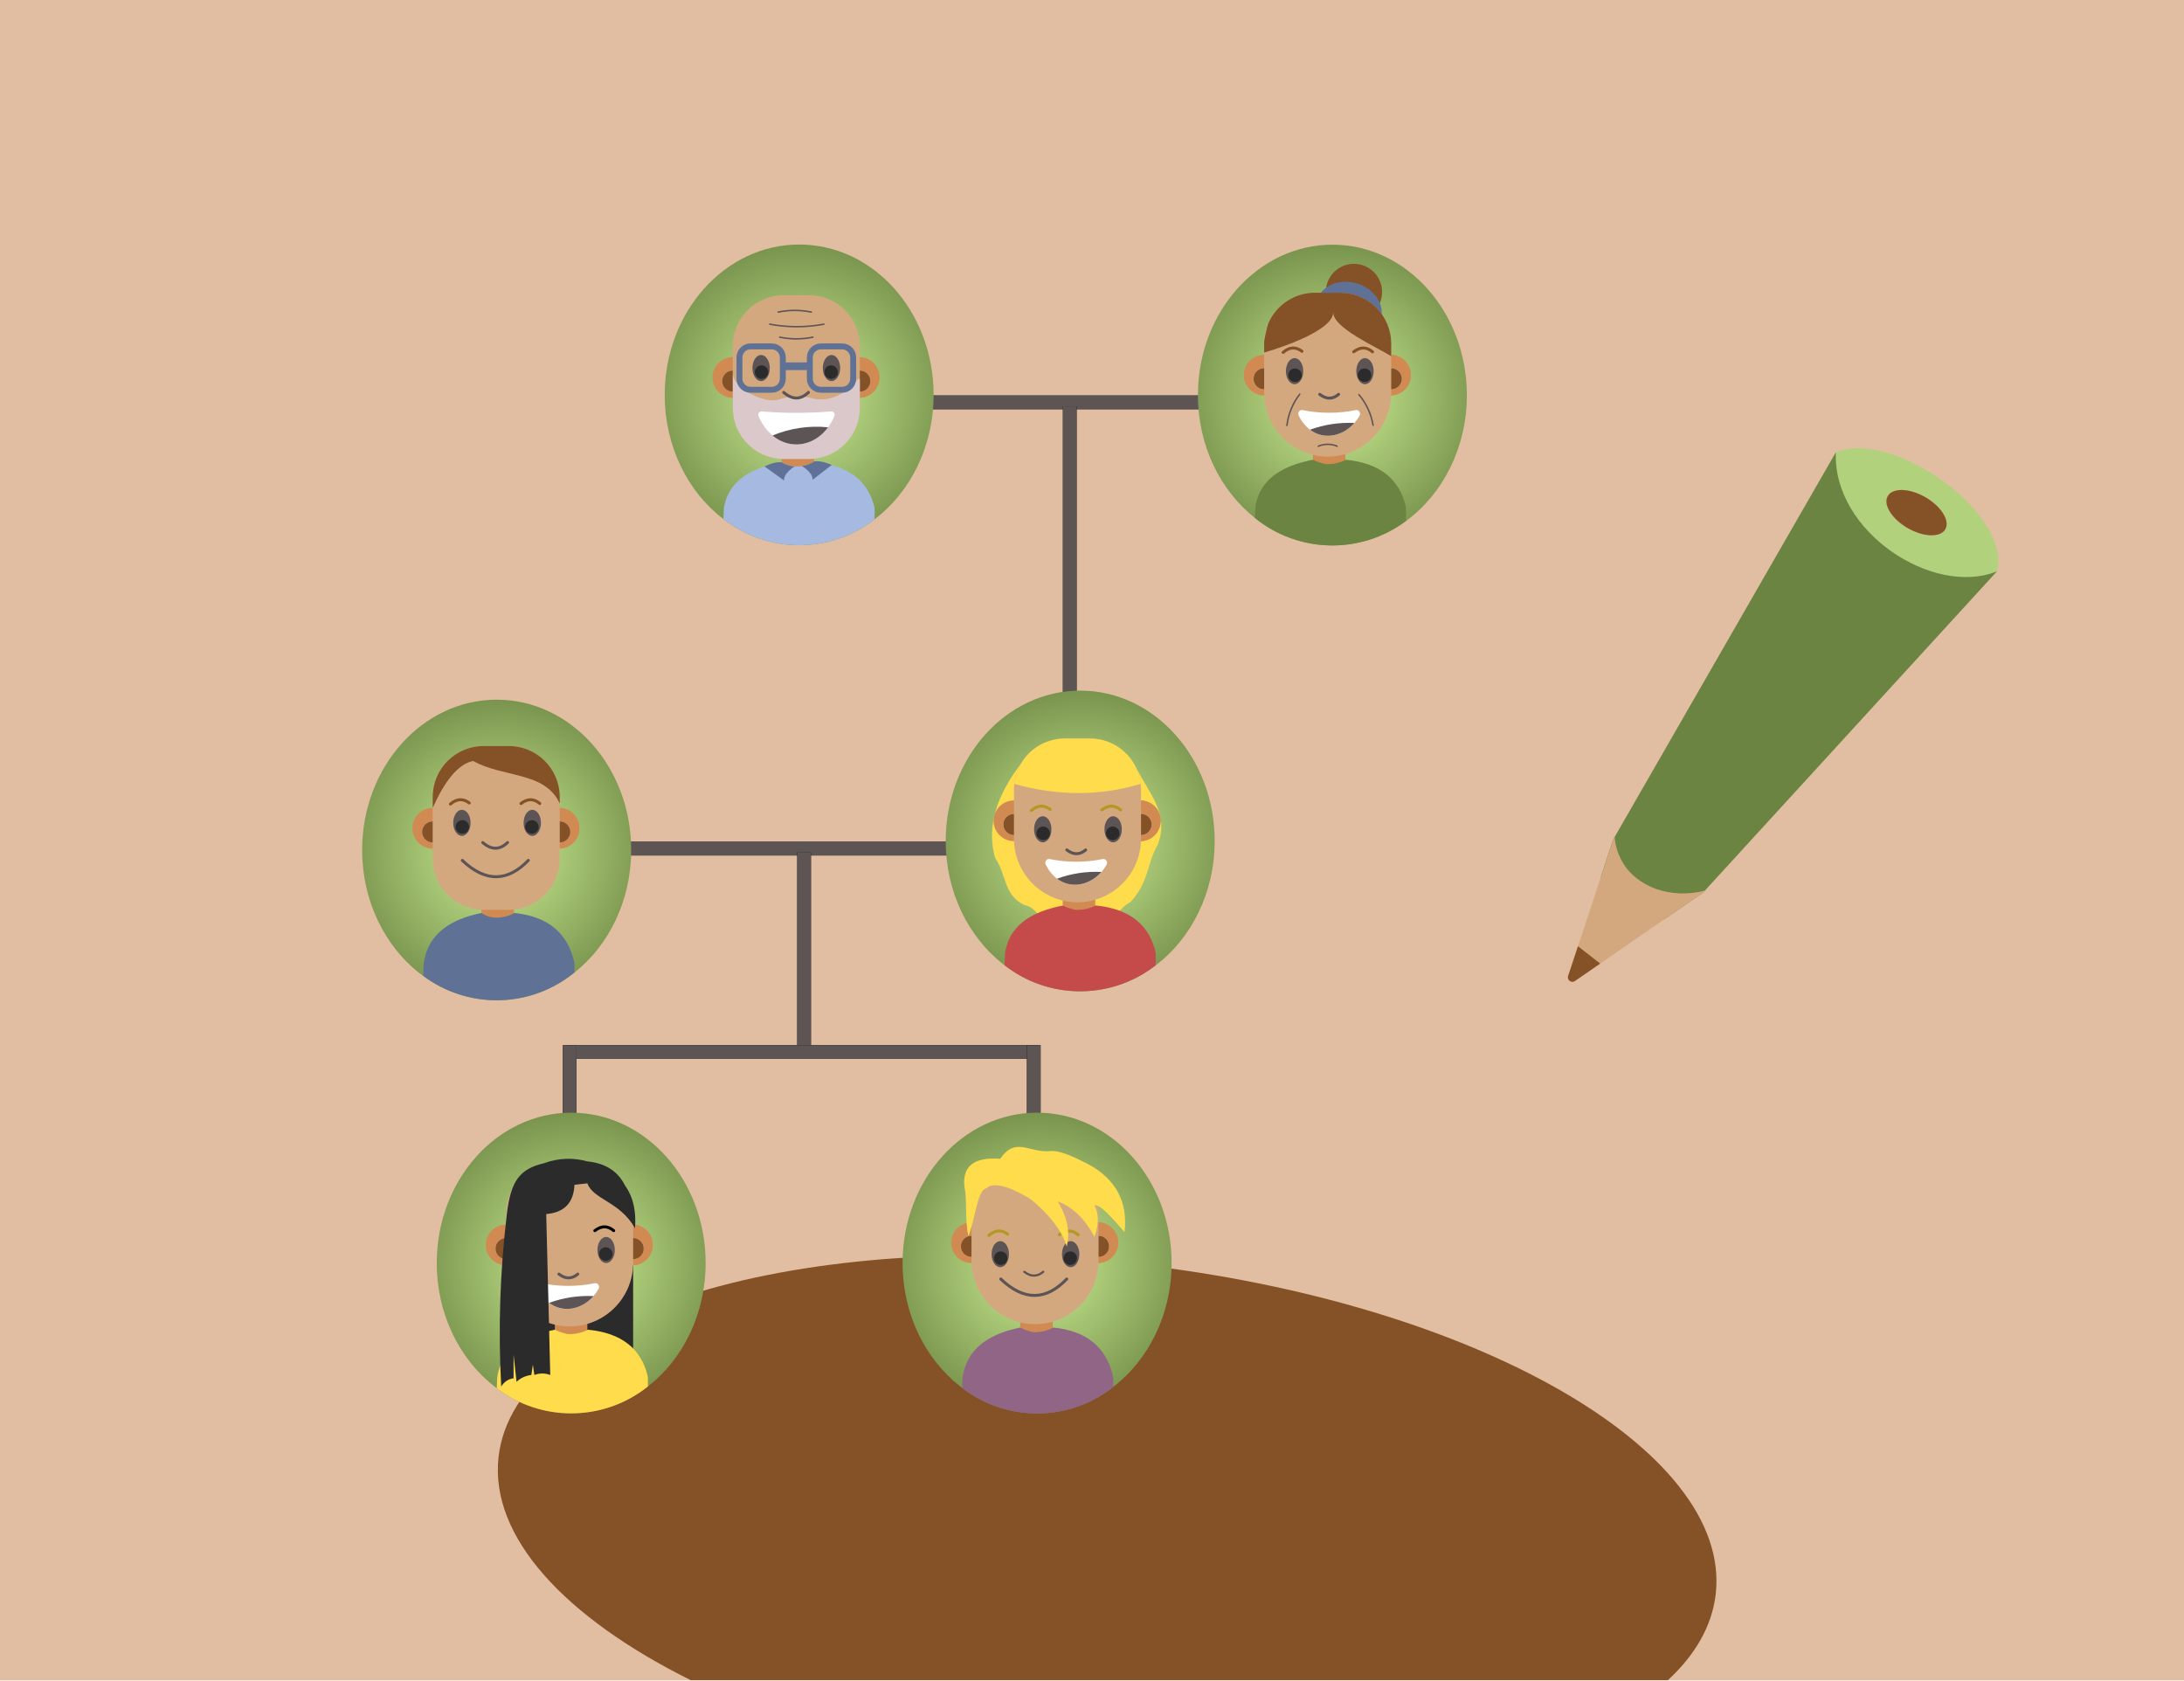
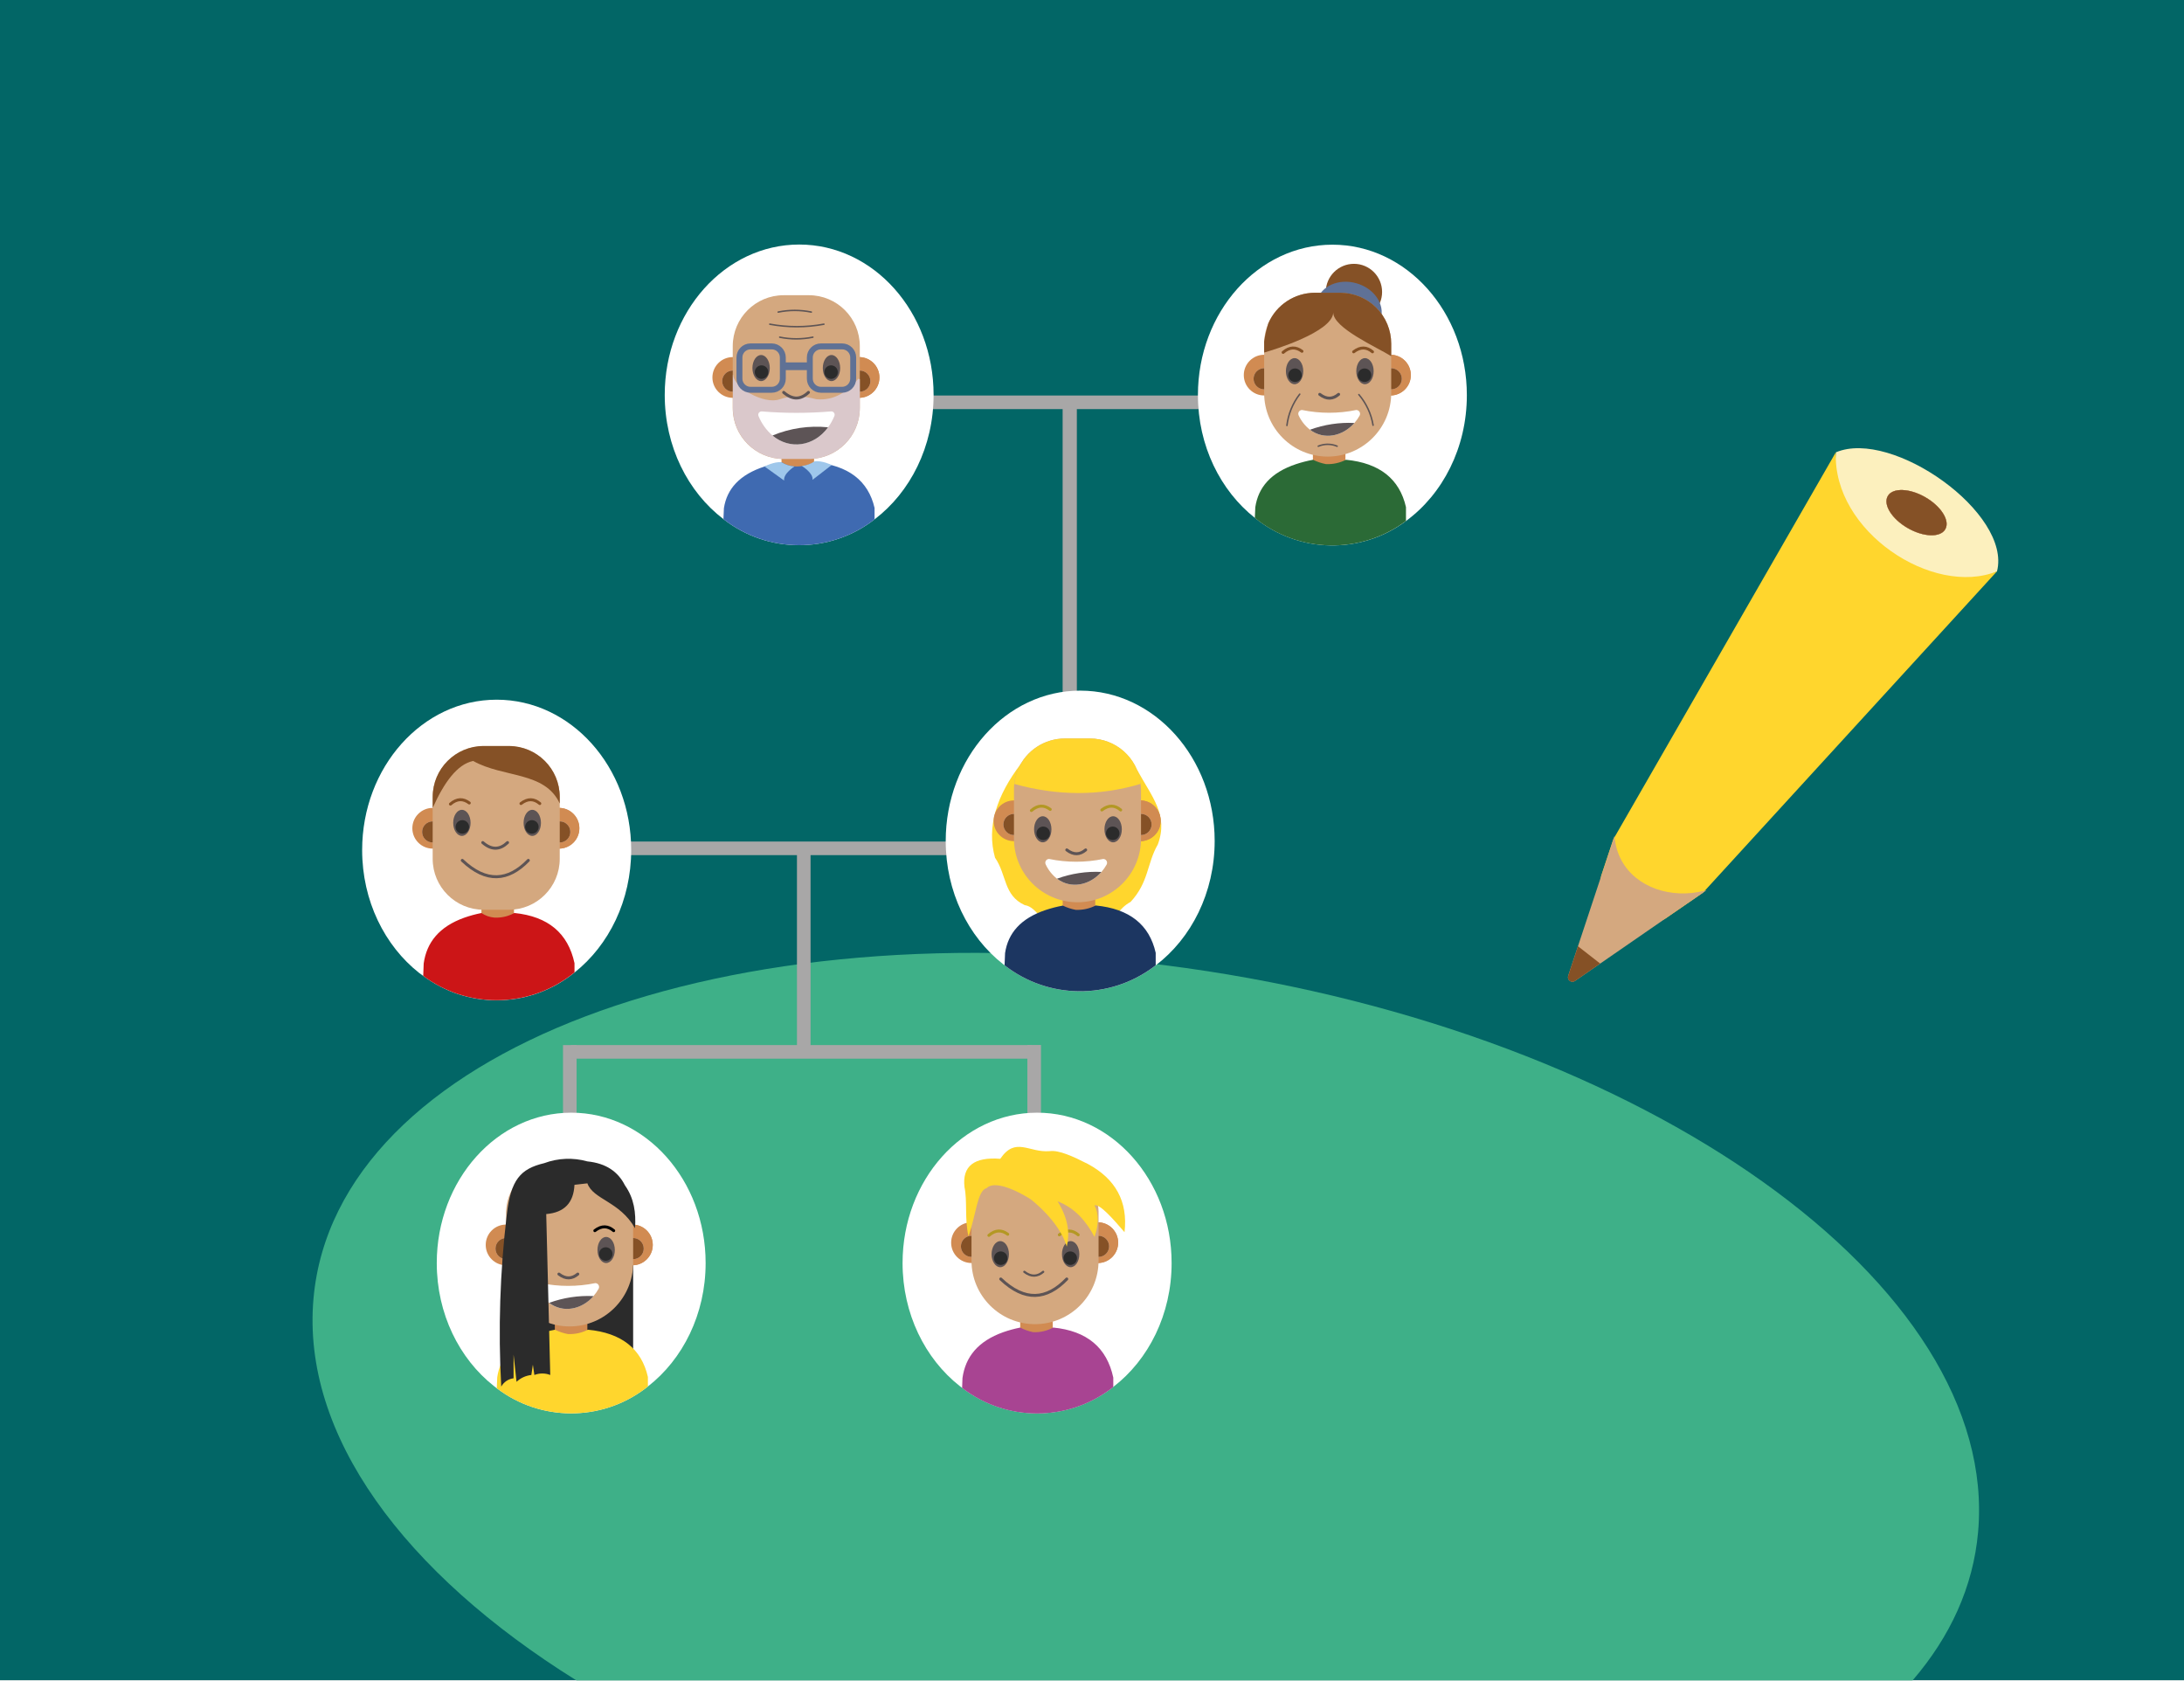
- <svg xmlns="http://www.w3.org/2000/svg" xmlns:xlink="http://www.w3.org/1999/xlink" id="badfea47-68b4-417b-a4e0-c97c105ce187" data-name="FamilyTree" viewBox="0 0 737.01 566.93">
-   <defs>
-     <radialGradient id="b4548bc4-32fe-428d-8d39-9e0b92c64423" cx="270.11" cy="133.69" r="60.25" gradientUnits="userSpaceOnUse">
-       <stop offset="0.28" stop-color="#b1d17d" />
-       <stop offset="1" stop-color="#6b8441" />
-     </radialGradient>
-     <radialGradient id="abeeb8be-d0e6-411e-ad78-456b247bf295" cx="450.02" cy="133.79" r="60.26" xlink:href="#b4548bc4-32fe-428d-8d39-9e0b92c64423" />
-     <radialGradient id="b501e94b-9a2d-4c02-8a13-83ab285b7b64" cx="364.96" cy="284.21" r="60.26" xlink:href="#b4548bc4-32fe-428d-8d39-9e0b92c64423" />
-     <radialGradient id="e3ecaebe-3403-4fe6-a34c-543ef65489fc" cx="168.04" cy="287.22" r="60.26" xlink:href="#b4548bc4-32fe-428d-8d39-9e0b92c64423" />
-     <radialGradient id="a507fdda-56c7-4429-beaa-abf152cd292e" cx="193.17" cy="426.62" r="60.26" xlink:href="#b4548bc4-32fe-428d-8d39-9e0b92c64423" />
-     <radialGradient id="f5c2ada9-a33e-46fc-8376-a13c535dfeed" cx="350.42" cy="426.62" r="60.26" xlink:href="#b4548bc4-32fe-428d-8d39-9e0b92c64423" />
-   </defs>
-   <g id="b9973af3-1556-4341-9f96-1354c5d66835" data-name="Layer 12">
-     <rect width="737.01" height="566.93" fill="#d18b52" opacity="0.5" />
-     <path d="M579,537.76c-1.21,10.76-6.86,20.57-16.16,29.17H233.1c-42.48-21.13-67.88-48.37-64.86-75.28,5.47-48.67,101.84-77.8,215.25-65.07S584.41,489.09,579,537.76Z" fill="#855126" />
+ <svg xmlns="http://www.w3.org/2000/svg" id="fda883bc-c050-4bc1-b500-dab132ead8b1" data-name="FamilyTree" viewBox="0 0 737.01 566.93">
+   <g id="b47a5b7b-1d94-4598-b896-1ae13f50b72b" data-name="Layer 12">
+     <rect width="737.01" height="566.93" fill="#026666" />
+     <path d="M667.52,517c-1.65,18.43-9.38,35.23-22.1,50H194.51c-58.1-36.19-92.84-82.84-88.71-128.93,7.48-83.35,139.29-133.24,294.4-111.44S675,433.62,667.52,517Z" fill="#3eb088" />
  </g>
-   <g id="b485e255-3128-44b4-811c-2776ad32e25c" data-name="Layer 11">
-     <rect x="295.13" y="133.45" width="147.92" height="4.62" />
-     <rect x="295.13" y="133.45" width="147.92" height="4.62" fill="#5d5454" />
-     <rect x="358.69" y="137.1" width="4.62" height="147.92" />
+   <g id="be9b2ec0-dec4-4896-b5dd-b7014a77ef13" data-name="Layer 11">
+     <rect x="358.69" y="137.1" width="4.62" height="147.92" fill="#fff" />
    <rect x="358.69" y="137.1" width="4.62" height="147.92" fill="#5d5454" />
-     <rect x="205.48" y="284.03" width="147.92" height="4.62" />
-     <rect x="205.48" y="284.03" width="147.92" height="4.62" fill="#5d5454" />
-     <rect x="269.04" y="287.67" width="4.62" height="67.3" />
-     <rect x="269.04" y="287.67" width="4.62" height="67.3" fill="#5d5454" />
-     <rect x="191.18" y="352.66" width="158.79" height="4.62" />
-     <rect x="191.18" y="352.66" width="158.79" height="4.62" fill="#5d5454" />
-     <rect x="346.54" y="352.66" width="4.62" height="67.3" />
-     <rect x="346.54" y="352.66" width="4.62" height="67.3" fill="#5d5454" />
-     <rect x="189.91" y="352.66" width="4.62" height="67.3" />
-     <rect x="189.91" y="352.66" width="4.62" height="67.3" fill="#5d5454" />
-     <path d="M619.57,152.61c-3.72,29.78,35.85,50.72,54.34,40.16C678.91,173.19,638.57,144.61,619.57,152.61Z" fill="#b1d17d" />
-     <path d="M673.91,192.77,575.3,300.54l-.63.69L562,309.94l-11.9,6.17-11.18-9,1.39-11.54,4.08-12.31.47-.82,74.67-129.85C618.33,179.3,652.33,201.55,673.91,192.77Z" fill="#6b8441" />
+     <path d="M619.57,152.61c-3.72,29.78,35.85,50.72,54.34,40.16C678.91,173.19,638.57,144.61,619.57,152.61Z" fill="#fcf0be" />
+     <path d="M673.91,192.77,575.3,300.54l-.63.69L562,309.94l-11.9,6.17-11.18-9,1.39-11.54,4.08-12.31.47-.82,74.67-129.85C618.33,179.3,652.33,201.55,673.91,192.77Z" fill="#ffd62d" />
    <ellipse cx="646.75" cy="172.98" rx="5.99" ry="11.2" transform="translate(173.57 646.59) rotate(-60)" fill="#d4a87f" />
    <ellipse cx="646.75" cy="172.98" rx="5.99" ry="11.2" transform="translate(173.57 646.59) rotate(-60)" fill="#d4a87f" />
    <ellipse cx="646.75" cy="172.98" rx="5.99" ry="11.2" transform="translate(173.57 646.59) rotate(-60)" fill="#d4a87f" />
    <ellipse cx="646.75" cy="172.98" rx="5.99" ry="11.2" transform="translate(173.57 646.59) rotate(-60)" fill="#d4a87f" />
    <ellipse cx="646.75" cy="172.98" rx="5.99" ry="11.2" transform="translate(173.57 646.59) rotate(-60)" fill="#855126" />
    <path d="M575.87,300.4l-1.2.83L562,309.94l-22,15.19-2.36,1.63L531.49,331a1.52,1.52,0,0,1-2.31-1.71l2.52-7.6.8-2.42,7.85-23.7,4.08-12.31.43-1.29c0,.16,0,.32,0,.47,1.07,11.69,10.8,18.58,22,19a29.89,29.89,0,0,0,8.39-.9Z" fill="#d4a87f" />
    <path d="M540,325.13l-2.35,1.62L531.49,331a1.51,1.51,0,0,1-2.31-1.71l2.52-7.59.8-2.42Z" fill="#855126" />
+     <rect x="358.69" y="137.1" width="4.59" height="97.93" fill="#a8a7a7" />
+     <rect x="268.94" y="284.54" width="4.59" height="68.95" fill="#a8a7a7" />
+     <rect x="346.7" y="352.6" width="4.59" height="97.93" fill="#a8a7a7" />
+     <rect x="189.99" y="352.64" width="4.59" height="97.93" fill="#a8a7a7" />
+     <rect x="356.67" y="76.79" width="4.59" height="117.9" transform="translate(223.23 494.71) rotate(-90)" fill="#a8a7a7" />
+     <rect x="268.08" y="277.22" width="4.59" height="155.43" transform="translate(-84.56 625.3) rotate(-90)" fill="#a8a7a7" />
+     <rect x="256.16" y="221.64" width="4.59" height="129.22" transform="translate(-27.79 544.7) rotate(-90)" fill="#a8a7a7" />
  </g>
-   <g id="ac91f9ed-80b2-4030-bb3f-f16720468973" data-name="Layer 5">
-     <path d="M315.05,133.24c0,17.47-7.9,32.88-19.92,42a41.49,41.49,0,0,1-51-.08c-12-9.14-19.81-24.5-19.81-41.92,0-28,20.32-50.73,45.39-50.73S315.05,105.22,315.05,133.24Z" fill="url(#b4548bc4-32fe-428d-8d39-9e0b92c64423)" />
+   <g id="a7b5294b-666a-44e3-96c0-391ca4de8974" data-name="Layer 5">
+     <path d="M315.05,133.24c0,17.47-7.9,32.88-19.92,42a41.49,41.49,0,0,1-51-.08c-12-9.14-19.81-24.5-19.81-41.92,0-28,20.32-50.73,45.39-50.73S315.05,105.22,315.05,133.24Z" fill="#fff" />
    <rect x="263.73" y="153.43" width="10.98" height="6.04" fill="#d18b52" />
    <circle cx="247.28" cy="127.36" r="6.87" fill="#d18b52" />
    <circle cx="289.9" cy="127.36" r="6.87" fill="#d18b52" />
    <circle cx="289.9" cy="127.36" r="6.87" fill="#d18b52" />
    <circle cx="247.28" cy="128.6" r="3.57" fill="#dac8cb" />
    <circle cx="247.28" cy="128.6" r="3.57" fill="#855126" />
    <circle cx="290.15" cy="128.6" r="3.57" fill="#dac8cb" />
    <circle cx="290.15" cy="128.6" r="3.57" fill="#855126" />
    <rect x="247.27" y="99.61" width="42.88" height="55.25" rx="17.19" fill="#d4a87f" />
    <path d="M290.15,127.94v9.73A17.19,17.19,0,0,1,273,154.86h-8.5a17.19,17.19,0,0,1-17.19-17.19V126.56l.11-.11c0,4.17,10.39,10.21,15.74,8.26,3.54-1.25,7.65-1.26,12.35,0,6.18.54,10.44-2.63,14.13-6.9Z" fill="#dac8cb" />
    <ellipse cx="256.84" cy="124.19" rx="2.93" ry="4.4" fill="#5d5455" />
    <ellipse cx="280.59" cy="124.19" rx="2.93" ry="4.4" fill="#5d5455" />
    <rect x="249.53" y="116.88" width="14.64" height="14.64" rx="3.74" fill="none" stroke="#5f7195" stroke-miterlimit="10" stroke-width="2" />
    <rect x="273.28" y="116.88" width="14.64" height="14.64" rx="3.74" fill="none" stroke="#5f7195" stroke-miterlimit="10" stroke-width="2" />
    <rect x="265.16" y="123.28" width="7.11" height="0.6" fill="none" stroke="#5f7195" stroke-miterlimit="10" stroke-width="2" />
    <path d="M264.46,132.4c3.05,2.65,5.82,2.41,8.36,0" fill="none" stroke="#5d5455" stroke-linecap="round" stroke-miterlimit="10" />
    <path d="M263.12,113.77a27.92,27.92,0,0,0,11.2,0" fill="none" stroke="#5d5455" stroke-linecap="round" stroke-miterlimit="10" stroke-width="0.5" />
    <path d="M259.77,109.39a49.94,49.94,0,0,0,18.26,0" fill="none" stroke="#5d5455" stroke-linecap="round" stroke-miterlimit="10" stroke-width="0.5" />
    <path d="M262.6,105.3a27.87,27.87,0,0,1,11.19,0" fill="none" stroke="#5d5455" stroke-linecap="round" stroke-miterlimit="10" stroke-width="0.5" />
    <path d="M281.58,140.35a17.84,17.84,0,0,1-2.14,3.83c-4.73,6.48-12.89,7.68-18.76,2.77a17.53,17.53,0,0,1-4.72-6.57,1.13,1.13,0,0,1,1.13-1.56,141.13,141.13,0,0,0,23.35,0A1.12,1.12,0,0,1,281.58,140.35Z" fill="#fff" />
    <circle cx="256.99" cy="125.56" r="2.28" fill="#2b2b2b" />
    <circle cx="280.46" cy="125.56" r="2.28" fill="#2b2b2b" />
    <path d="M279.44,144.18c-4.73,6.48-12.89,7.68-18.76,2.77A38.67,38.67,0,0,1,279.44,144.18Z" fill="#5d5456" />
-     <path d="M295.13,171.39v3.85a41.49,41.49,0,0,1-51-.08l.16-3.69c1-6.47,5.24-11.32,13.74-14.07a44.19,44.19,0,0,1,5.74-1.42,9.7,9.7,0,0,0,4.37,1.41h0a13.91,13.91,0,0,0,6.76-1.42C286.25,157,293,162.18,295.13,171.39Z" fill="#a6bae1" />
-     <path d="M264.62,162.15,258,157.4s3.23-1.72,5.74-1.42a9.7,9.7,0,0,0,4.37,1.41h0S264.24,159.81,264.62,162.15Z" fill="#5f7196" />
-     <path d="M274.2,161.9l6.47-5s-3.29-1.61-5.79-1.22a9.74,9.74,0,0,1-4.31,1.55h0S274.5,159.55,274.2,161.9Z" fill="#5f7196" />
+     <path d="M295.13,171.39v3.85a41.49,41.49,0,0,1-51-.08l.16-3.69c1-6.47,5.24-11.32,13.74-14.07a44.19,44.19,0,0,1,5.74-1.42,9.7,9.7,0,0,0,4.37,1.41h0a13.91,13.91,0,0,0,6.76-1.42C286.25,157,293,162.18,295.13,171.39Z" fill="#3f6ab1" />
+     <path d="M264.62,162.15,258,157.4s3.23-1.72,5.74-1.42a9.7,9.7,0,0,0,4.37,1.41h0S264.24,159.81,264.62,162.15Z" fill="#9ec7eb" />
+     <path d="M274.2,161.9l6.47-5s-3.29-1.61-5.79-1.22a9.74,9.74,0,0,1-4.31,1.55h0S274.5,159.55,274.2,161.9Z" fill="#9ec7eb" />
  </g>
-   <g id="ec9dc159-c320-4598-bc13-042abf8eff88" data-name="Layer 6">
-     <path d="M495,133.35c0,17.74-8.15,33.36-20.5,42.42a41.49,41.49,0,0,1-51-1c-11.64-9.18-19.25-24.33-19.25-41.47,0-28,20.33-50.74,45.39-50.74S495,105.32,495,133.35Z" fill="url(#abeeb8be-d0e6-411e-ad78-456b247bf295)" />
+   <g id="ff335383-f651-464f-85b5-b37fdfcb04c2" data-name="Layer 6">
+     <path d="M495,133.35c0,17.74-8.15,33.36-20.5,42.42a41.49,41.49,0,0,1-51-1c-11.64-9.18-19.25-24.33-19.25-41.47,0-28,20.33-50.74,45.39-50.74S495,105.32,495,133.35Z" fill="#fff" />
    <rect x="443.05" y="152.64" width="10.98" height="6.04" fill="#d18b52" />
    <circle cx="426.6" cy="126.57" r="6.87" fill="#d18b52" />
    <circle cx="469.23" cy="126.57" r="6.87" fill="#d18b52" />
    <circle cx="469.23" cy="126.57" r="6.87" fill="#d18b52" />
    <circle cx="426.6" cy="127.81" r="3.57" fill="#dac8cb" />
    <circle cx="426.6" cy="127.81" r="3.57" fill="#855126" />
    <circle cx="469.48" cy="127.81" r="3.57" fill="#dac8cb" />
    <circle cx="469.48" cy="127.81" r="3.57" fill="#855126" />
    <circle cx="456.9" cy="98.52" r="9.5" fill="#855126" />
    <ellipse cx="455.2" cy="104.44" rx="9.22" ry="11.2" transform="translate(230.06 513.62) rotate(-74.1)" fill="#5f7196" />
    <path d="M469.48,116v16.62a21.44,21.44,0,0,1-42.88,0V116c0-.23,0-.47,0-.7a16.91,16.91,0,0,1,1.4-6.16,17.19,17.19,0,0,1,15.77-10.33h8.5A17.19,17.19,0,0,1,469.48,116Z" fill="#d4a87f" />
    <path d="M445.36,133.06c2.32,1.79,4.43,1.64,6.37,0" fill="none" stroke="#5d5455" stroke-linecap="round" stroke-miterlimit="10" />
    <path d="M444.86,150.56a8.22,8.22,0,0,1,6.37,0" fill="none" stroke="#5d5455" stroke-linecap="round" stroke-miterlimit="10" stroke-width="0.5" />
    <path d="M456.8,118.71c2.32-1.79,4.43-1.63,6.36,0" fill="none" stroke="#855125" stroke-linecap="round" stroke-miterlimit="10" />
    <path d="M433,118.9c2.22-1.92,4.33-1.89,6.36-.37" fill="none" stroke="#855125" stroke-linecap="round" stroke-miterlimit="10" />
    <path d="M463.36,143.48a21.42,21.42,0,0,0-4.8-10.34" fill="none" stroke="#5d5455" stroke-linecap="round" stroke-miterlimit="10" stroke-width="0.5" />
    <path d="M434.28,143.56A21.52,21.52,0,0,1,438.61,133" fill="none" stroke="#5d5455" stroke-linecap="round" stroke-miterlimit="10" stroke-width="0.5" />
-     <path d="M474.46,171.12v4.65a41.49,41.49,0,0,1-51-1l.15-3.62c1-6.69,5.24-11.7,13.74-14.54a42.41,42.41,0,0,1,5.74-1.47,17.24,17.24,0,0,0,4.37,1.46h0a13.55,13.55,0,0,0,6.76-1.47C465.58,156.25,472.29,161.6,474.46,171.12Z" fill="#6b8441" />
+     <path d="M474.46,171.12v4.65a41.49,41.49,0,0,1-51-1l.15-3.62c1-6.69,5.24-11.7,13.74-14.54a42.41,42.41,0,0,1,5.74-1.47,17.24,17.24,0,0,0,4.37,1.46h0a13.55,13.55,0,0,0,6.76-1.47C465.58,156.25,472.29,161.6,474.46,171.12Z" fill="#2b6a36" />
    <ellipse cx="436.87" cy="125.24" rx="2.93" ry="4.4" fill="#5d5455" />
    <ellipse cx="460.62" cy="125.24" rx="2.93" ry="4.4" fill="#5d5455" />
    <circle cx="437.02" cy="126.6" r="2.28" fill="#2b2b2b" />
    <circle cx="460.49" cy="126.6" r="2.28" fill="#2b2b2b" />
    <path d="M469.48,116v4.19c-4.91-3.07-19.56-9.53-19.56-14.72-.3,6.58-20.21,12.59-23.32,13.49v-3c0-.23,0-.47,0-.7a40.82,40.82,0,0,1,1.4-6.16,17.19,17.19,0,0,1,15.77-10.33h8.5A17.19,17.19,0,0,1,469.48,116Z" fill="#855126" />
    <path d="M458.8,140.26a13.76,13.76,0,0,1-1.74,2.46c-4,4.56-10.29,5.83-15,2.28a13.18,13.18,0,0,1-3.83-4.86,1.27,1.27,0,0,1,1.16-1.8,45.25,45.25,0,0,0,18.29,0A1.29,1.29,0,0,1,458.8,140.26Z" fill="#fff" />
    <path d="M457.06,142.72c-4,4.56-10.29,5.83-15,2.28A38.31,38.31,0,0,1,457.06,142.72Z" fill="#5d5456" />
  </g>
-   <g id="a1c299dd-c3f3-4f6b-abe8-47cee1a2551c" data-name="Layer 7">
-     <path d="M409.9,283.77c0,17.44-7.87,32.82-19.87,41.94-.21.17-.42.32-.63.48A41.45,41.45,0,0,1,339,325.7c-.21-.14-.41-.3-.61-.46-11.64-9.18-19.25-24.33-19.25-41.47,0-28,20.33-50.74,45.39-50.74S409.9,255.74,409.9,283.77Z" fill="url(#b501e94b-9a2d-4c02-8a13-83ab285b7b64)" />
-     <path d="M344.53,257.7c-8.23,10.75-11.65,21.33-8.75,31.7,4,5.8,2.82,12.67,10,16,4.47.65,5.23,6.89,13.53,8l12.64-.77c4.72-2.64,5.49-6.12,9.57-8.3,6.18-6.64,5.49-13,9.2-19.4,3.68-10-2.06-16.08-6.89-25Z" fill="#ffdc4b" />
+   <g id="b335c0ed-2115-4365-8dfd-6385e65391e8" data-name="Layer 7">
+     <path d="M409.9,283.77c0,17.44-7.87,32.82-19.87,41.94-.21.17-.42.32-.63.48A41.45,41.45,0,0,1,339,325.7c-.21-.14-.41-.3-.61-.46-11.64-9.18-19.25-24.33-19.25-41.47,0-28,20.33-50.74,45.39-50.74S409.9,255.74,409.9,283.77Z" fill="#fff" />
+     <path d="M344.53,257.7c-8.23,10.75-11.65,21.33-8.75,31.7,4,5.8,2.82,12.67,10,16,4.47.65,5.23,6.89,13.53,8l12.64-.77c4.72-2.64,5.49-6.12,9.57-8.3,6.18-6.64,5.49-13,9.2-19.4,3.68-10-2.06-16.08-6.89-25Z" fill="#ffd62d" />
    <rect x="358.62" y="303.02" width="10.98" height="6.04" fill="#d18b52" />
    <circle cx="342.17" cy="276.95" r="6.87" fill="#d18b52" />
    <circle cx="384.8" cy="276.95" r="6.87" fill="#d18b52" />
    <circle cx="384.8" cy="276.95" r="6.87" fill="#d18b52" />
    <circle cx="342.17" cy="278.19" r="3.57" fill="#dac8cb" />
    <circle cx="342.17" cy="278.19" r="3.57" fill="#855126" />
    <circle cx="385.05" cy="278.19" r="3.57" fill="#dac8cb" />
    <circle cx="385.05" cy="278.19" r="3.57" fill="#855126" />
    <path d="M385.05,266.39V283a21.44,21.44,0,0,1-42.88,0V266.39c0-.23,0-.47,0-.7a11.52,11.52,0,0,1,.09-1.17,16.78,16.78,0,0,1,1.31-5,17.19,17.19,0,0,1,15.77-10.33h8.5a17.18,17.18,0,0,1,17,15A16.08,16.08,0,0,1,385.05,266.39Z" fill="#d4a87f" />
-     <path d="M384.9,264.18l-.1.34c-13.92,4.18-28.1,4-42.52,0a16.78,16.78,0,0,1,1.31-5,17.19,17.19,0,0,1,15.77-10.33h8.5A17.18,17.18,0,0,1,384.9,264.18Z" fill="#ffdc4b" />
-     <path d="M390,321.5v4.21c-.21.17-.42.32-.63.48A41.45,41.45,0,0,1,339,325.7l.17-4.12c1-6.69,5.24-11.7,13.74-14.54a42.41,42.41,0,0,1,5.74-1.47A17.24,17.24,0,0,0,363,307h0a13.55,13.55,0,0,0,6.76-1.47C381.15,306.63,387.86,312,390,321.5Z" fill="#c54b4b" />
+     <path d="M384.9,264.18l-.1.34c-13.92,4.18-28.1,4-42.52,0a16.78,16.78,0,0,1,1.31-5,17.19,17.19,0,0,1,15.77-10.33h8.5A17.18,17.18,0,0,1,384.9,264.18Z" fill="#ffd62d" />
+     <path d="M390,321.5v4.21c-.21.17-.42.32-.63.48A41.45,41.45,0,0,1,339,325.7l.17-4.12c1-6.69,5.24-11.7,13.74-14.54a42.41,42.41,0,0,1,5.74-1.47A17.24,17.24,0,0,0,363,307h0a13.55,13.55,0,0,0,6.76-1.47C381.15,306.63,387.86,312,390,321.5Z" fill="#1c3661" />
    <path d="M371.82,273.3c2.32-1.79,4.43-1.64,6.36,0" fill="none" stroke="#b39824" stroke-linecap="round" stroke-miterlimit="10" />
    <path d="M348.05,273.48c2.22-1.92,4.33-1.89,6.36-.37" fill="none" stroke="#b39824" stroke-linecap="round" stroke-miterlimit="10" />
    <ellipse cx="351.89" cy="279.82" rx="2.93" ry="4.4" fill="#5d5455" />
    <ellipse cx="375.64" cy="279.82" rx="2.93" ry="4.4" fill="#5d5455" />
    <circle cx="352.04" cy="281.18" r="2.28" fill="#2b2b2b" />
    <circle cx="375.5" cy="281.18" r="2.28" fill="#2b2b2b" />
    <path d="M360,286.78c2.33,1.79,4.43,1.64,6.37,0" fill="none" stroke="#5d5455" stroke-linecap="round" stroke-miterlimit="10" />
    <path d="M373.43,291.75a13.76,13.76,0,0,1-1.74,2.46c-4,4.56-10.29,5.83-15,2.28a13.18,13.18,0,0,1-3.83-4.86,1.27,1.27,0,0,1,1.16-1.8,45.25,45.25,0,0,0,18.29,0A1.29,1.29,0,0,1,373.43,291.75Z" fill="#fff" />
    <path d="M371.69,294.21c-4,4.56-10.29,5.83-15,2.28A38.31,38.31,0,0,1,371.69,294.21Z" fill="#5d5456" />
  </g>
-   <g id="bb48823b-1c01-4a2d-9d97-17020068bd05" data-name="Layer 8">
-     <path d="M213,286.79c0,17.07-7.54,32.17-19.11,41.35-.46.37-.92.73-1.39,1.07a41.43,41.43,0,0,1-49.66.09c-.46-.33-.93-.68-1.38-1-11.64-9.18-19.25-24.33-19.25-41.47,0-28,20.33-50.74,45.39-50.74S213,258.76,213,286.79Z" fill="url(#e3ecaebe-3403-4fe6-a34c-543ef65489fc)" />
+   <g id="add20d73-d39c-415c-9855-5ed92ef9f8c0" data-name="Layer 8">
+     <path d="M213,286.79c0,17.07-7.54,32.17-19.11,41.35-.46.37-.92.73-1.39,1.07a41.43,41.43,0,0,1-49.66.09c-.46-.33-.93-.68-1.38-1-11.64-9.18-19.25-24.33-19.25-41.47,0-28,20.33-50.74,45.39-50.74S213,258.76,213,286.79Z" fill="#fff" />
    <rect x="162.47" y="305.54" width="10.98" height="6.04" fill="#d18b52" />
    <circle cx="146.02" cy="279.47" r="6.87" fill="#d18b52" />
    <circle cx="188.64" cy="279.47" r="6.87" fill="#d18b52" />
    <circle cx="188.64" cy="279.47" r="6.87" fill="#d18b52" />
    <circle cx="146.02" cy="280.71" r="3.57" fill="#dac8cb" />
    <circle cx="146.02" cy="280.71" r="3.57" fill="#855126" />
    <circle cx="188.89" cy="280.71" r="3.57" fill="#dac8cb" />
    <circle cx="188.89" cy="280.71" r="3.57" fill="#855126" />
    <rect x="146.01" y="251.72" width="42.88" height="55.25" rx="17.19" fill="#d4a87f" />
-     <path d="M193.87,325v3.12c-.46.37-.92.73-1.39,1.07a41.43,41.43,0,0,1-49.66.09l.16-4.19c1-7.11,5.24-12.44,13.74-15.46a42.05,42.05,0,0,1,5.74-1.56,9.13,9.13,0,0,0,4.37,1.55h0a12.78,12.78,0,0,0,6.76-1.56C185,309.22,191.7,314.9,193.87,325Z" fill="#5f7195" />
+     <path d="M193.87,325v3.12c-.46.37-.92.73-1.39,1.07a41.43,41.43,0,0,1-49.66.09l.16-4.19c1-7.11,5.24-12.44,13.74-15.46a42.05,42.05,0,0,1,5.74-1.56,9.13,9.13,0,0,0,4.37,1.55h0a12.78,12.78,0,0,0,6.76-1.56C185,309.22,191.7,314.9,193.87,325Z" fill="#cc1517" />
    <path d="M175.8,271.13c2.32-1.79,4.43-1.64,6.36,0" fill="none" stroke="#855125" stroke-linecap="round" stroke-miterlimit="10" />
    <path d="M152,271.31c2.22-1.92,4.33-1.89,6.36-.37" fill="none" stroke="#855125" stroke-linecap="round" stroke-miterlimit="10" />
    <ellipse cx="155.87" cy="277.65" rx="2.93" ry="4.4" fill="#5d5455" />
    <ellipse cx="179.62" cy="277.65" rx="2.93" ry="4.4" fill="#5d5455" />
    <circle cx="179.49" cy="279.02" r="2.28" fill="#2b2b2b" />
    <circle cx="156.02" cy="279.02" r="2.28" fill="#2b2b2b" />
    <path d="M162.91,284.3c3.06,2.65,5.82,2.42,8.37,0" fill="none" stroke="#5d5455" stroke-linecap="round" stroke-miterlimit="10" />
    <path d="M188.89,268.91v2.22c-5-10.92-19-8.62-29.22-14.37-5.28,1.1-9.71,7.05-13.65,15.84,0,0,0-.05,0-.07v-3.62a17.19,17.19,0,0,1,17.19-17.19h8.5A17.19,17.19,0,0,1,188.89,268.91Z" fill="#855126" />
    <path d="M156,290.31c8.14,7.72,15.51,7,22.29,0" fill="none" stroke="#5d5455" stroke-linecap="round" stroke-miterlimit="10" />
  </g>
-   <g id="f0262539-0e5b-4dcd-a719-afb9fc338208" data-name="Layer 9">
-     <path d="M238.12,426.18c0,17.25-7.7,32.49-19.48,41.64l-1,.78a41.45,41.45,0,0,1-50-.18l-1-.77c-11.64-9.18-19.25-24.33-19.25-41.47,0-28,20.33-50.74,45.39-50.74S238.12,398.15,238.12,426.18Z" fill="url(#a507fdda-56c7-4429-beaa-abf152cd292e)" />
+   <g id="f4211c15-21db-45b5-a1f2-def9901b27a3" data-name="Layer 9">
+     <path d="M238.12,426.18c0,17.25-7.7,32.49-19.48,41.64l-1,.78a41.45,41.45,0,0,1-50-.18l-1-.77c-11.64-9.18-19.25-24.33-19.25-41.47,0-28,20.33-50.74,45.39-50.74S238.12,398.15,238.12,426.18Z" fill="#fff" />
    <polygon points="213.66 426.42 213.66 456.46 181.99 456.46 181.99 442.17 213.66 426.42" fill="#2b2b2b" />
    <rect x="187.23" y="446.13" width="10.98" height="6.04" fill="#d18b52" />
    <circle cx="213.41" cy="420.06" r="6.87" fill="#d18b52" />
    <circle cx="213.41" cy="420.06" r="6.87" fill="#d18b52" />
    <circle cx="170.78" cy="420.06" r="6.87" fill="#d18b52" />
    <circle cx="213.66" cy="421.3" r="3.57" fill="#dac8cb" />
    <circle cx="213.66" cy="421.3" r="3.57" fill="#855126" />
    <circle cx="170.78" cy="421.3" r="3.57" fill="#dac8cb" />
    <circle cx="170.78" cy="421.3" r="3.57" fill="#855126" />
    <path d="M213.66,409.5v16.62a21.44,21.44,0,0,1-42.88,0V409.5c0-.23,0-.47,0-.7a11.52,11.52,0,0,1,.09-1.17,16.78,16.78,0,0,1,1.31-5A17.19,17.19,0,0,1,188,392.31h8.5a17.18,17.18,0,0,1,17,15A16.08,16.08,0,0,1,213.66,409.5Z" fill="#d4a87f" />
-     <path d="M218.64,464.61v3.21l-1,.78a41.45,41.45,0,0,1-50-.18l.16-3.73c1-6.68,5.24-11.7,13.74-14.54a44,44,0,0,1,5.74-1.47,17.24,17.24,0,0,0,4.37,1.46h0a13.44,13.44,0,0,0,6.76-1.47C209.76,449.75,216.47,455.09,218.64,464.61Z" fill="#ffdc4b" />
+     <path d="M218.64,464.61v3.21l-1,.78a41.45,41.45,0,0,1-50-.18l.16-3.73c1-6.68,5.24-11.7,13.74-14.54a44,44,0,0,1,5.74-1.47,17.24,17.24,0,0,0,4.37,1.46h0a13.44,13.44,0,0,0,6.76-1.47C209.76,449.75,216.47,455.09,218.64,464.61Z" fill="#ffd62d" />
    <path d="M188.61,429.9c2.33,1.79,4.43,1.63,6.37,0" fill="none" stroke="#5d5455" stroke-linecap="round" stroke-miterlimit="10" />
    <path d="M202,434.87a13.76,13.76,0,0,1-1.74,2.46c-4,4.56-10.29,5.83-15,2.28a13.18,13.18,0,0,1-3.83-4.86,1.27,1.27,0,0,1,1.16-1.8,45.25,45.25,0,0,0,18.29,0A1.29,1.29,0,0,1,202,434.87Z" fill="#fff" />
    <path d="M200.3,437.33c-4,4.56-10.29,5.83-15,2.28A38.31,38.31,0,0,1,200.3,437.33Z" fill="#5d5456" />
    <path d="M200.73,415.25c2.33-1.8,4.43-1.64,6.37,0" fill="none" stroke="#000" stroke-linecap="round" stroke-miterlimit="10" />
    <path d="M177,415.43c2.22-1.92,4.33-1.89,6.36-.37" fill="none" stroke="#855125" stroke-linecap="round" stroke-miterlimit="10" />
    <ellipse cx="180.8" cy="421.77" rx="2.93" ry="4.4" fill="#5d5455" />
    <ellipse cx="204.55" cy="421.77" rx="2.93" ry="4.4" fill="#5d5455" />
    <circle cx="180.95" cy="423.13" r="2.28" fill="#2b2b2b" />
    <circle cx="204.42" cy="423.13" r="2.28" fill="#2b2b2b" />
    <path d="M193.86,399.78c-.28,6-3.35,9.35-9.53,9.87l1.36,54.3a7.3,7.3,0,0,0-5.36,0l-.51-3.49-.51,3.49a8.62,8.62,0,0,0-5,2.3l-1-9.19v8a5.55,5.55,0,0,0-4.17,2.81A335.81,335.81,0,0,1,171,410c1.34-12,4.66-15.62,12.66-17.53a23.52,23.52,0,0,1,14.56-.59c6.34.63,10.38,3.51,12.67,8.08,3.1,4.36,3.77,9.29,3.41,14.47-5.2-9.11-14.13-9.66-16.08-15.15Z" fill="#2b2b2b" />
  </g>
-   <g id="e6c516a3-9071-4496-81b2-ffb84de5bbad" data-name="Layer 10">
-     <path d="M395.37,426.18c0,17.34-7.79,32.66-19.68,41.79-.27.22-.54.43-.82.63a41.43,41.43,0,0,1-50.2-.32q-.42-.3-.84-.63c-11.64-9.18-19.25-24.33-19.25-41.47,0-28,20.33-50.74,45.39-50.74S395.37,398.15,395.37,426.18Z" fill="url(#f5c2ada9-a33e-46fc-8376-a13c535dfeed)" />
+   <g id="a7a2d2bd-175e-4d58-822e-b8b6cd197d73" data-name="Layer 10">
+     <path d="M395.37,426.18c0,17.34-7.79,32.66-19.68,41.79-.27.22-.54.43-.82.63a41.43,41.43,0,0,1-50.2-.32q-.42-.3-.84-.63c-11.64-9.18-19.25-24.33-19.25-41.47,0-28,20.33-50.74,45.39-50.74S395.37,398.15,395.37,426.18Z" fill="#fff" />
    <rect x="344.28" y="445.37" width="10.98" height="6.04" fill="#d18b52" />
    <circle cx="327.84" cy="419.3" r="6.87" fill="#d18b52" />
    <circle cx="370.46" cy="419.3" r="6.87" fill="#d18b52" />
    <circle cx="370.46" cy="419.3" r="6.87" fill="#d18b52" />
    <circle cx="327.84" cy="420.54" r="3.57" fill="#dac8cb" />
    <circle cx="327.84" cy="420.54" r="3.57" fill="#855126" />
    <circle cx="370.71" cy="420.54" r="3.57" fill="#dac8cb" />
    <circle cx="370.71" cy="420.54" r="3.57" fill="#855126" />
    <path d="M370.72,408.74v16.62a21.44,21.44,0,0,1-42.88,0V408.74c0-.23,0-.47,0-.7a11.52,11.52,0,0,1,.09-1.17,16.78,16.78,0,0,1,1.31-5A17.19,17.19,0,0,1,345,391.55h8.5a17.18,17.18,0,0,1,17,15A16.08,16.08,0,0,1,370.72,408.74Z" fill="#d4a87f" />
-     <path d="M375.69,464.83V468c-.27.22-.54.43-.82.63a41.43,41.43,0,0,1-50.2-.32l.13-3.36c1-7.1,5.24-12.42,13.74-15.44a42.05,42.05,0,0,1,5.74-1.56,16.29,16.29,0,0,0,4.37,1.55h0a12.78,12.78,0,0,0,6.76-1.56C366.81,449.05,373.52,454.73,375.69,464.83Z" fill="#906586" />
+     <path d="M375.69,464.83V468c-.27.22-.54.43-.82.63a41.43,41.43,0,0,1-50.2-.32l.13-3.36c1-7.1,5.24-12.42,13.74-15.44a42.05,42.05,0,0,1,5.74-1.56,16.29,16.29,0,0,0,4.37,1.55h0a12.78,12.78,0,0,0,6.76-1.56C366.81,449.05,373.52,454.73,375.69,464.83Z" fill="#a84492" />
    <path d="M357.48,416.65c2.32-1.79,4.43-1.63,6.37,0" fill="none" stroke="#b39824" stroke-linecap="round" stroke-miterlimit="10" />
    <path d="M333.71,416.84c2.22-1.93,4.33-1.89,6.36-.38" fill="none" stroke="#b39824" stroke-linecap="round" stroke-miterlimit="10" />
    <ellipse cx="337.55" cy="423.18" rx="2.93" ry="4.4" fill="#5d5455" />
    <ellipse cx="361.3" cy="423.18" rx="2.93" ry="4.4" fill="#5d5455" />
    <circle cx="337.7" cy="424.54" r="2.28" fill="#2b2b2b" />
    <circle cx="361.17" cy="424.54" r="2.28" fill="#2b2b2b" />
    <path d="M345.67,429.14c2.32,1.79,4.43,1.63,6.36,0" fill="none" stroke="#5d5455" stroke-linecap="round" stroke-miterlimit="10" stroke-width="0.75" />
    <path d="M337.71,431.56c8.14,7.73,15.5,7.05,22.28,0" fill="none" stroke="#5d5455" stroke-linecap="round" stroke-miterlimit="10" />
-     <path d="M337.55,391c-8.77-.67-12.91,2.42-12.07,9.57,1,4.74,0,10.66,1.34,16.6,2.49-6.9,3-15.57,6.07-16.22,3.61-3.71,14.88,3.68,14.88,3.68s9.71,7.3,12.22,16c1-4.31.68-9.13-3.1-15.28,5.81,2.23,9.6,6.62,12.46,12,1.33-3.87,1.63-7.49,0-10.66,1.87-.4,5.95,4.23,10.13,9.07,1.21-10.4-3.08-18-12.34-23-5.06-2.59-9.84-4.77-12.93-4.34C347.18,389,342.72,383.41,337.55,391Z" fill="#ffdc4b" />
+     <path d="M337.55,391c-8.77-.67-12.91,2.42-12.07,9.57,1,4.74,0,10.66,1.34,16.6,2.49-6.9,3-15.57,6.07-16.22,3.61-3.71,14.88,3.68,14.88,3.68s9.71,7.3,12.22,16c1-4.31.68-9.13-3.1-15.28,5.81,2.23,9.6,6.62,12.46,12,1.33-3.87,1.63-7.49,0-10.66,1.87-.4,5.95,4.23,10.13,9.07,1.21-10.4-3.08-18-12.34-23-5.06-2.59-9.84-4.77-12.93-4.34C347.18,389,342.72,383.41,337.55,391Z" fill="#ffd62d" />
  </g>
</svg>
